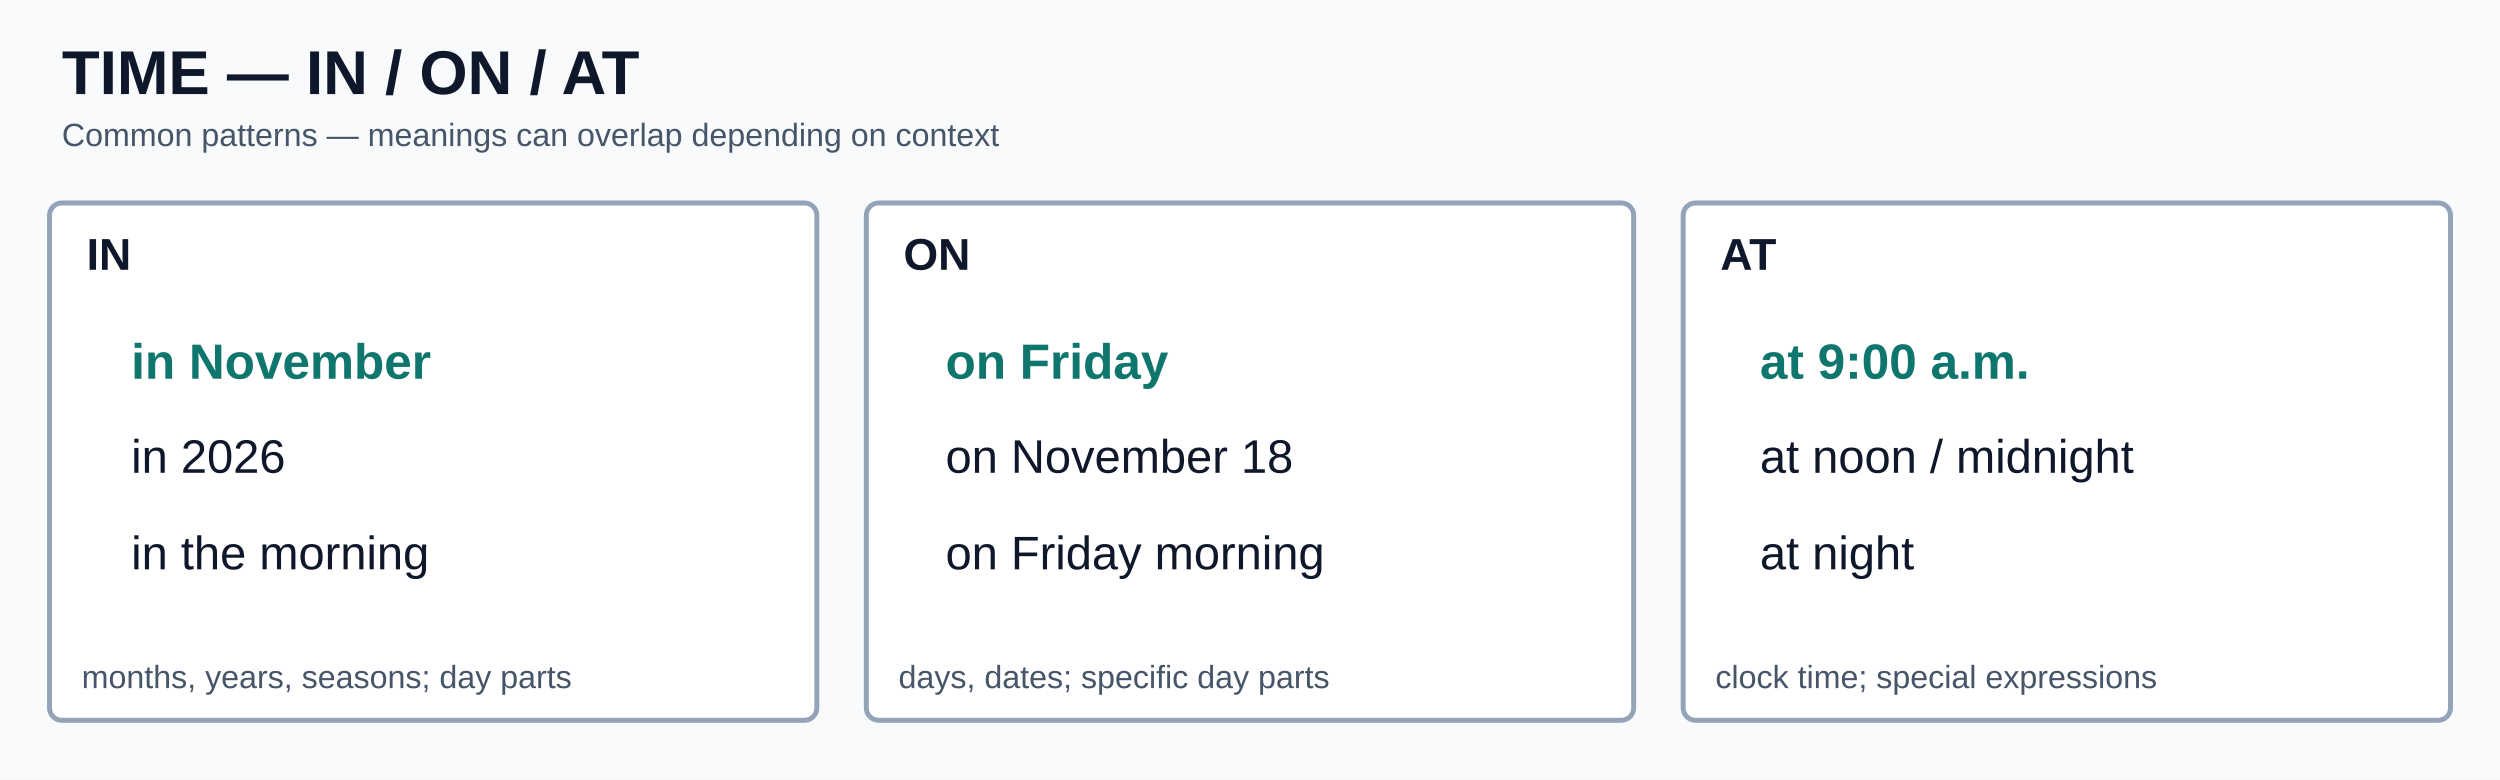
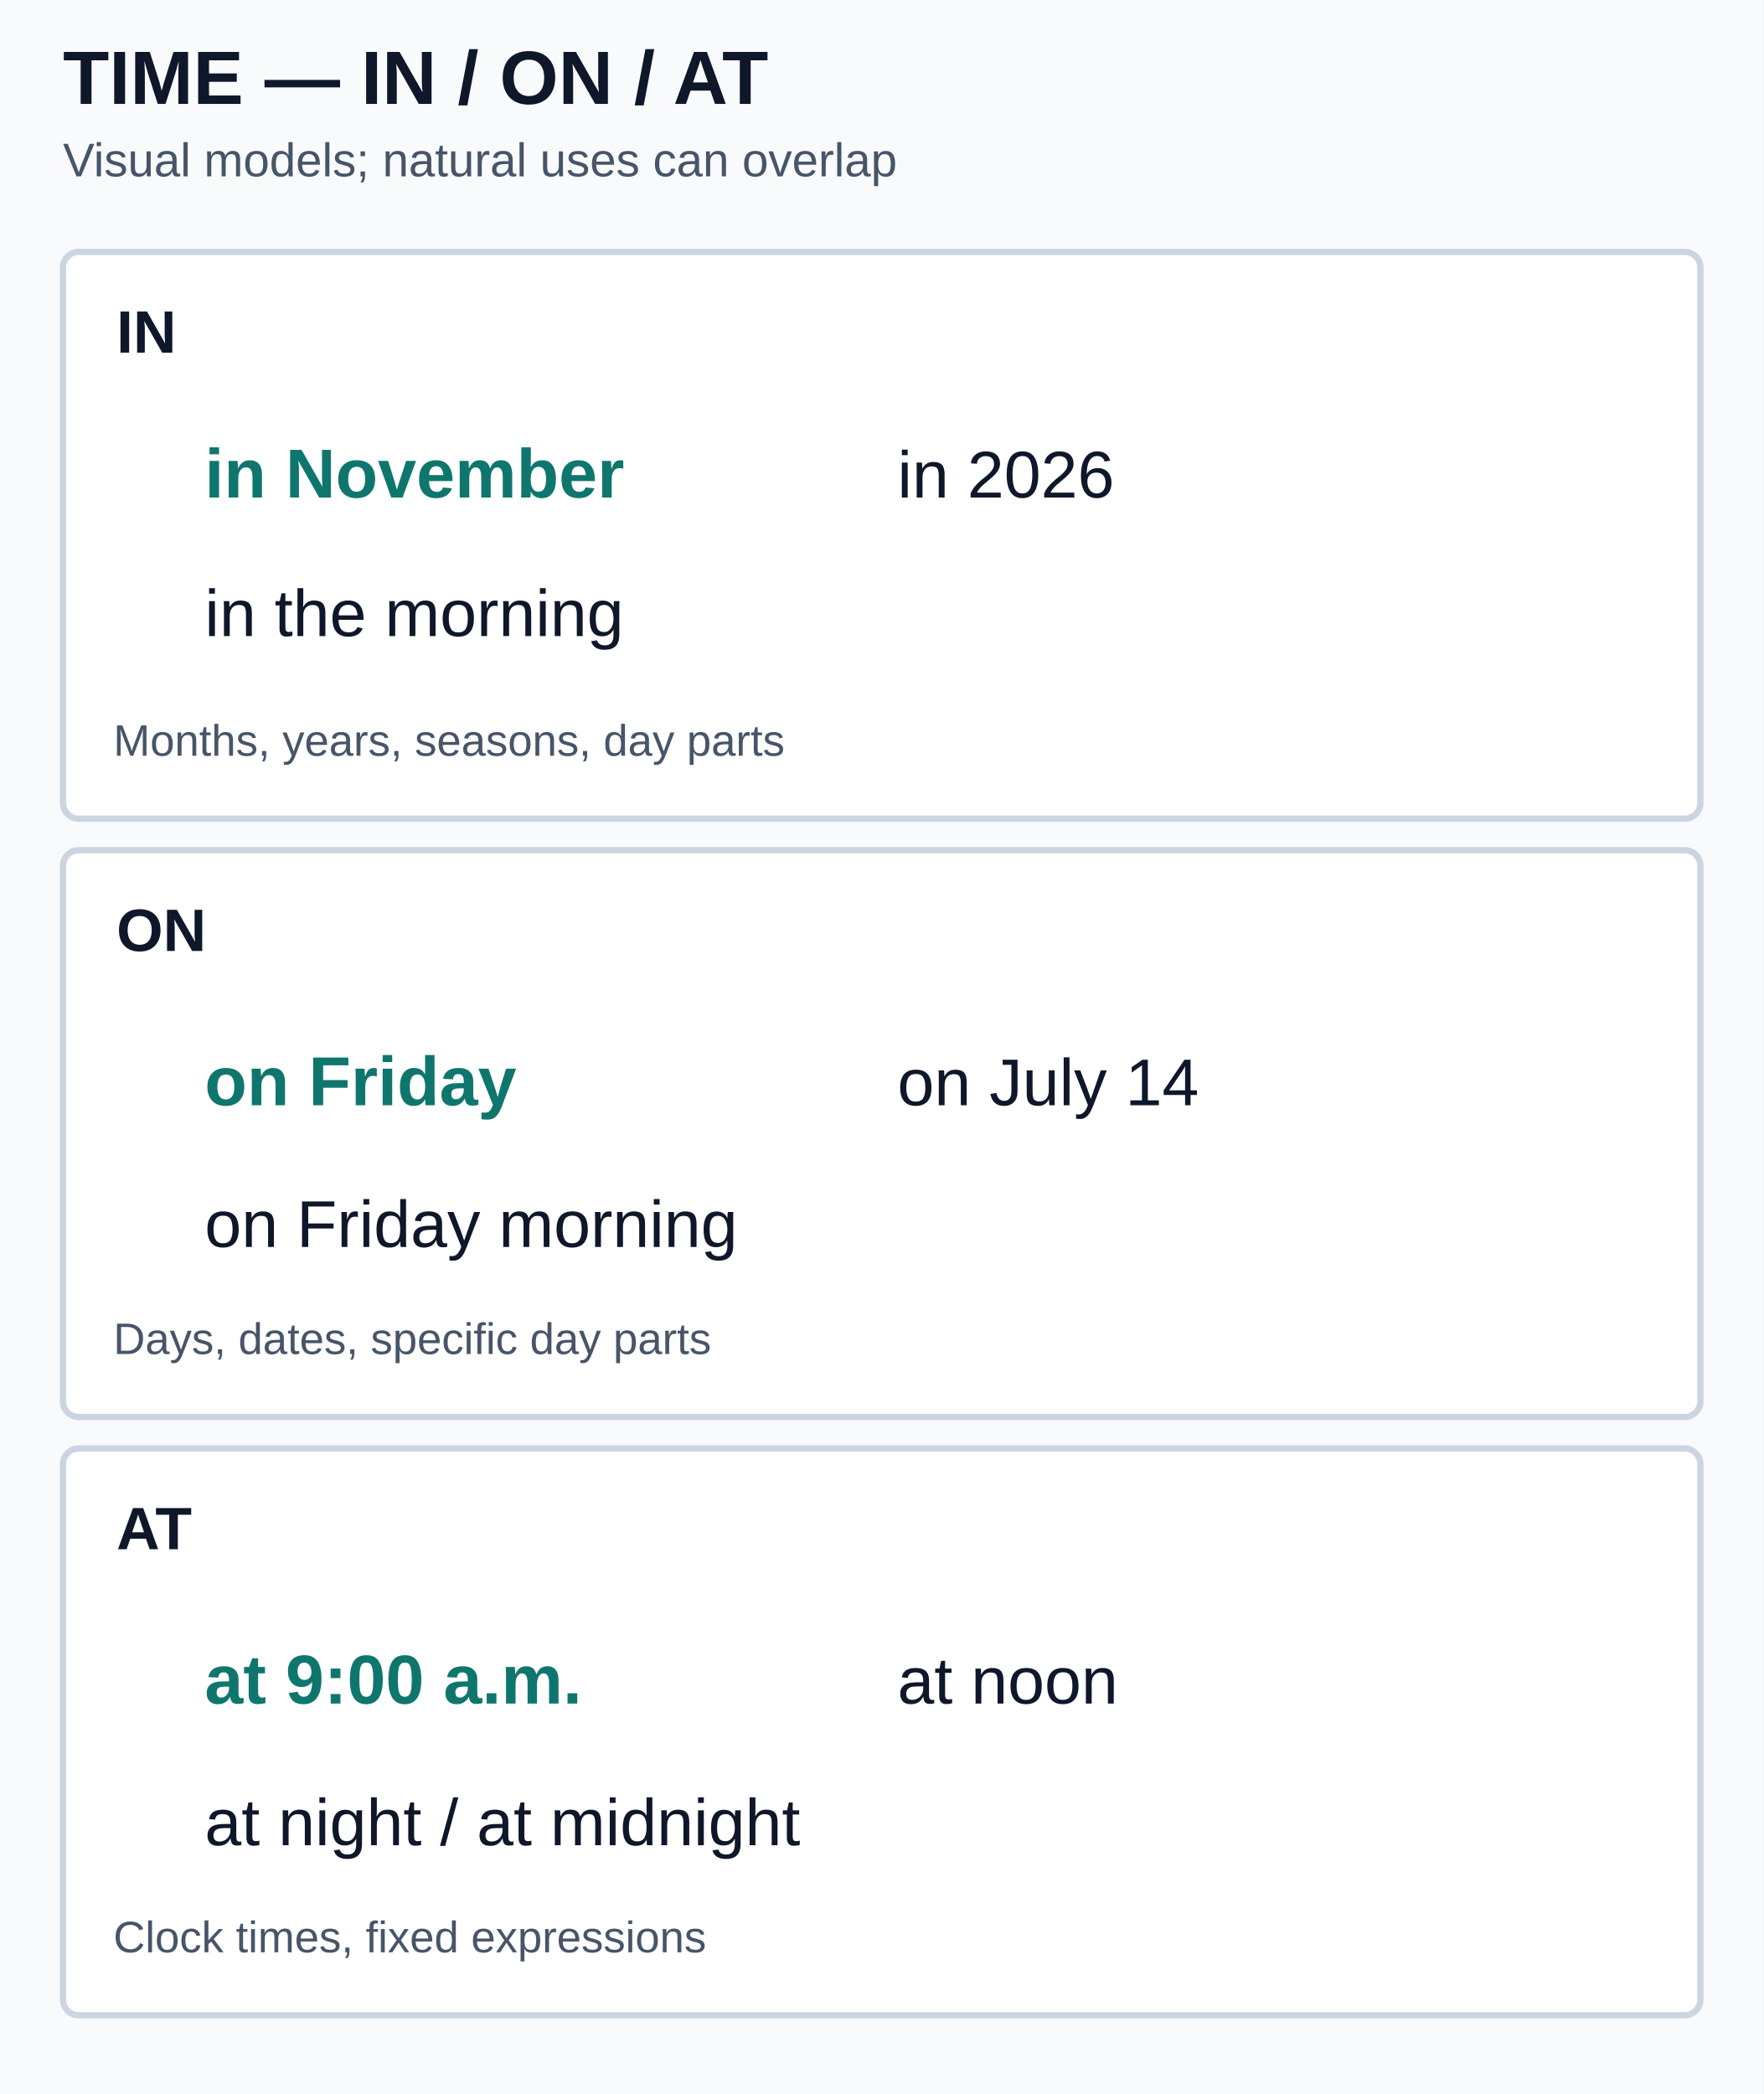
- <svg xmlns="http://www.w3.org/2000/svg" width="1010" height="315" viewBox="0 0 1010 315" role="img" aria-label="TIME — IN / ON / AT">
+ <svg xmlns="http://www.w3.org/2000/svg" width="560" height="665" viewBox="0 0 560 665" role="img" aria-label="TIME — IN / ON / AT">
  <defs>
-     <marker id="arr" markerWidth="7" markerHeight="7" refX="6" refY="3.5" orient="auto">
+     <marker id="arrow" markerWidth="7" markerHeight="7" refX="6" refY="3.5" orient="auto">
      <path d="M0 0 L7 3.5 L0 7Z" fill="#0f766e" />
    </marker>
  </defs>
-   <rect width="1010" height="315" fill="#f8fafc" />
-   <text x="25" y="38" font-family="Arial,sans-serif" font-size="25" font-weight="bold" fill="#0f172a">TIME — IN / ON / AT</text>
-   <text x="25" y="59" font-family="Arial,sans-serif" font-size="13" fill="#475569">Common patterns — meanings can overlap depending on context</text>
-   <rect x="20" y="82" width="310" height="209" rx="5" fill="#fff" stroke="#94a3b8" stroke-width="2" />
-   <text x="35" y="109" font-family="Arial,sans-serif" font-size="18" fill="#0f172a" font-weight="bold">IN</text>
-   <text x="53" y="153" font-family="Arial,sans-serif" font-size="20" fill="#0f766e" font-weight="bold">in November</text>
-   <text x="53" y="191" font-family="Arial,sans-serif" font-size="19" fill="#0f172a" font-weight="normal">in 2026</text>
-   <text x="53" y="230" font-family="Arial,sans-serif" font-size="19" fill="#0f172a" font-weight="normal">in the morning</text>
-   <text x="33" y="278" font-family="Arial,sans-serif" font-size="13" fill="#475569" font-weight="normal">months, years, seasons; day parts</text>
-   <rect x="350" y="82" width="310" height="209" rx="5" fill="#fff" stroke="#94a3b8" stroke-width="2" />
-   <text x="365" y="109" font-family="Arial,sans-serif" font-size="18" fill="#0f172a" font-weight="bold">ON</text>
-   <text x="382" y="153" font-family="Arial,sans-serif" font-size="20" fill="#0f766e" font-weight="bold">on Friday</text>
-   <text x="382" y="191" font-family="Arial,sans-serif" font-size="19" fill="#0f172a" font-weight="normal">on November 18</text>
-   <text x="382" y="230" font-family="Arial,sans-serif" font-size="19" fill="#0f172a" font-weight="normal">on Friday morning</text>
-   <text x="363" y="278" font-family="Arial,sans-serif" font-size="13" fill="#475569" font-weight="normal">days, dates; specific day parts</text>
-   <rect x="680" y="82" width="310" height="209" rx="5" fill="#fff" stroke="#94a3b8" stroke-width="2" />
-   <text x="695" y="109" font-family="Arial,sans-serif" font-size="18" fill="#0f172a" font-weight="bold">AT</text>
-   <text x="711" y="153" font-family="Arial,sans-serif" font-size="20" fill="#0f766e" font-weight="bold">at 9:00 a.m.</text>
-   <text x="711" y="191" font-family="Arial,sans-serif" font-size="19" fill="#0f172a" font-weight="normal">at noon / midnight</text>
-   <text x="711" y="230" font-family="Arial,sans-serif" font-size="19" fill="#0f172a" font-weight="normal">at night</text>
-   <text x="693" y="278" font-family="Arial,sans-serif" font-size="13" fill="#475569" font-weight="normal">clock time; special expressions</text>
+   <rect width="560" height="665" fill="#f8fafc" />
+   <text x="20" y="33" font-family="Arial,sans-serif" font-size="24" font-weight="bold" fill="#0f172a">TIME — IN / ON / AT</text>
+   <text x="20" y="56" font-family="Arial,sans-serif" font-size="15" fill="#475569">Visual models; natural uses can overlap</text>
+   <rect x="20" y="80" width="520" height="180" rx="5" stroke="#cbd5e1" stroke-width="2" fill="#fff" />
+   <text x="37" y="112" font-family="Arial,sans-serif" font-size="19" font-weight="bold" fill="#0f172a">IN</text>
+   <text x="65" y="158" font-family="Arial,sans-serif" font-size="22" font-weight="bold" fill="#0f766e">in November</text>
+   <text x="285" y="158" font-family="Arial,sans-serif" font-size="21" font-weight="normal" fill="#0f172a">in 2026</text>
+   <text x="65" y="202" font-family="Arial,sans-serif" font-size="21" font-weight="normal" fill="#0f172a">in the morning</text>
+   <text x="36" y="240" font-family="Arial,sans-serif" font-size="14" font-weight="normal" fill="#475569">Months, years, seasons, day parts</text>
+   <rect x="20" y="270" width="520" height="180" rx="5" stroke="#cbd5e1" stroke-width="2" fill="#fff" />
+   <text x="37" y="302" font-family="Arial,sans-serif" font-size="19" font-weight="bold" fill="#0f172a">ON</text>
+   <text x="65" y="351" font-family="Arial,sans-serif" font-size="22" font-weight="bold" fill="#0f766e">on Friday</text>
+   <text x="285" y="351" font-family="Arial,sans-serif" font-size="21" font-weight="normal" fill="#0f172a">on July 14</text>
+   <text x="65" y="396" font-family="Arial,sans-serif" font-size="21" font-weight="normal" fill="#0f172a">on Friday morning</text>
+   <text x="36" y="430" font-family="Arial,sans-serif" font-size="14" font-weight="normal" fill="#475569">Days, dates, specific day parts</text>
+   <rect x="20" y="460" width="520" height="180" rx="5" stroke="#cbd5e1" stroke-width="2" fill="#fff" />
+   <text x="37" y="492" font-family="Arial,sans-serif" font-size="19" font-weight="bold" fill="#0f172a">AT</text>
+   <text x="65" y="541" font-family="Arial,sans-serif" font-size="22" font-weight="bold" fill="#0f766e">at 9:00 a.m.</text>
+   <text x="285" y="541" font-family="Arial,sans-serif" font-size="21" font-weight="normal" fill="#0f172a">at noon</text>
+   <text x="65" y="586" font-family="Arial,sans-serif" font-size="21" font-weight="normal" fill="#0f172a">at night / at midnight</text>
+   <text x="36" y="620" font-family="Arial,sans-serif" font-size="14" font-weight="normal" fill="#475569">Clock times, fixed expressions</text>
</svg>
